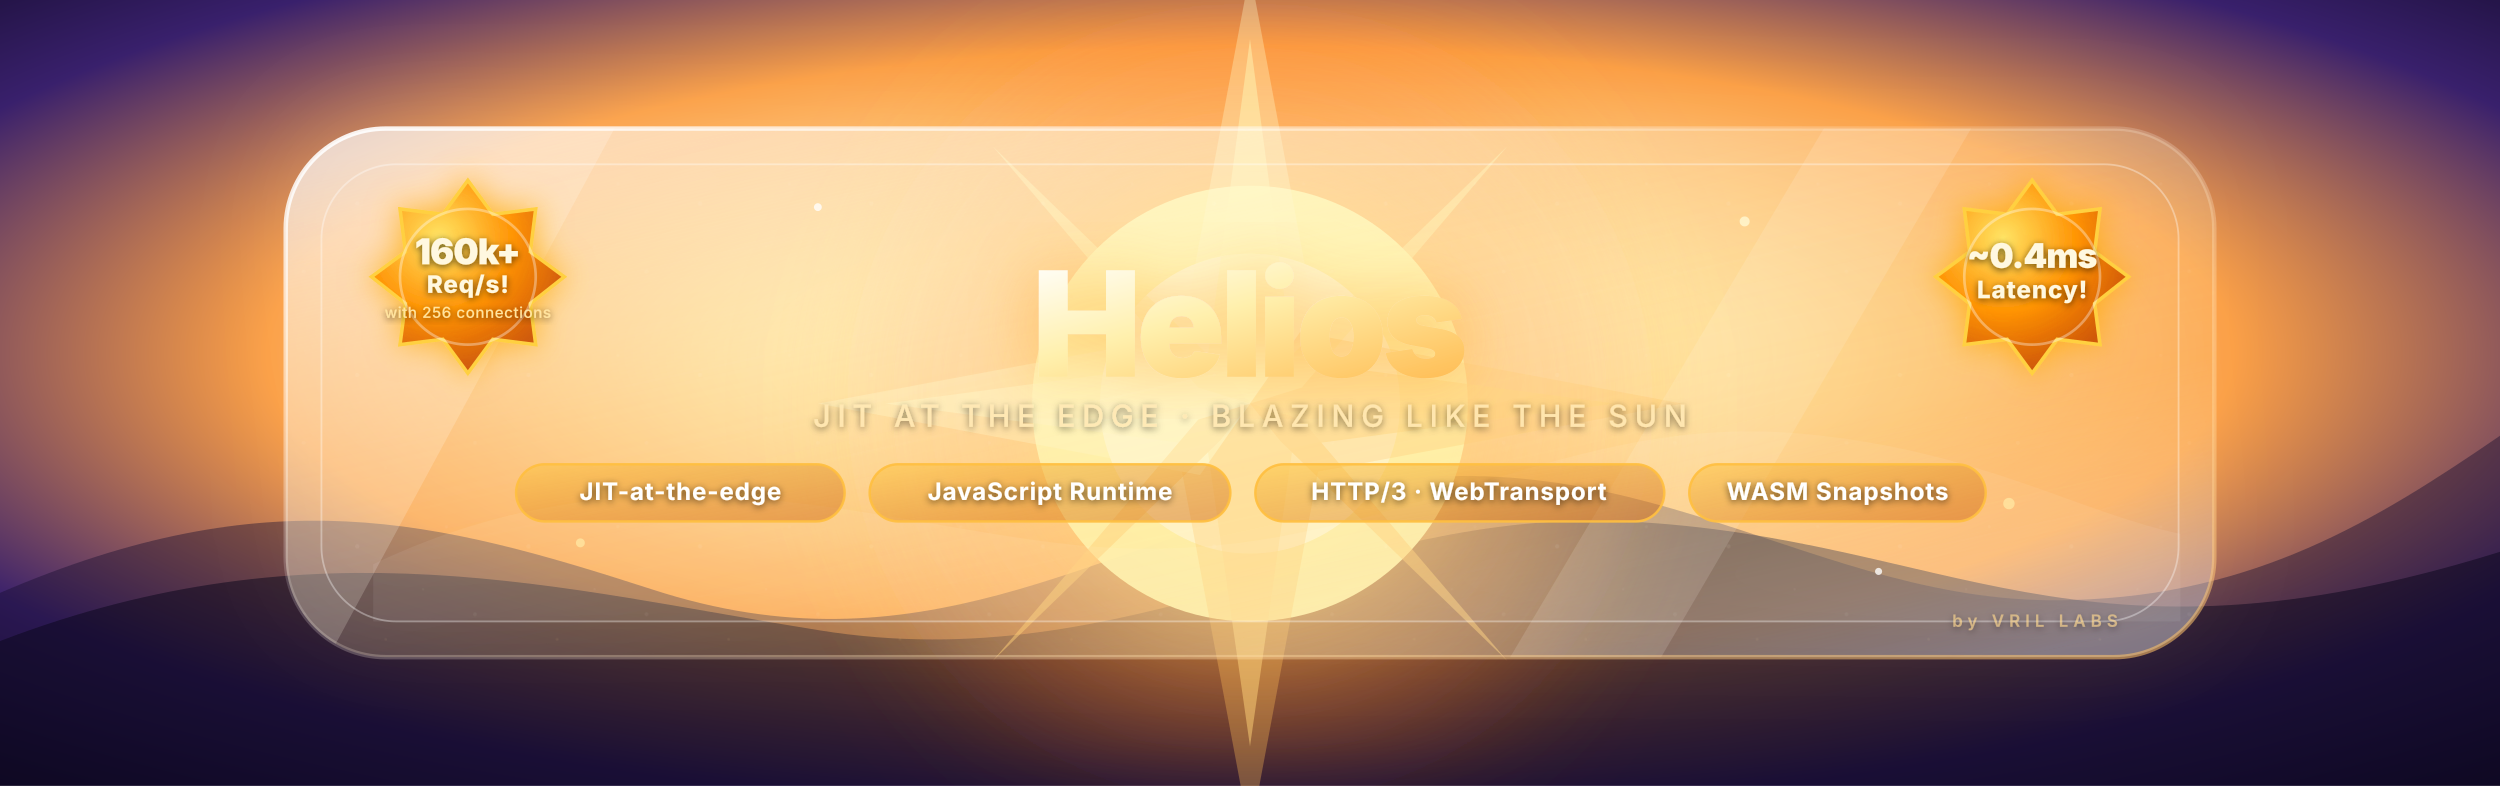
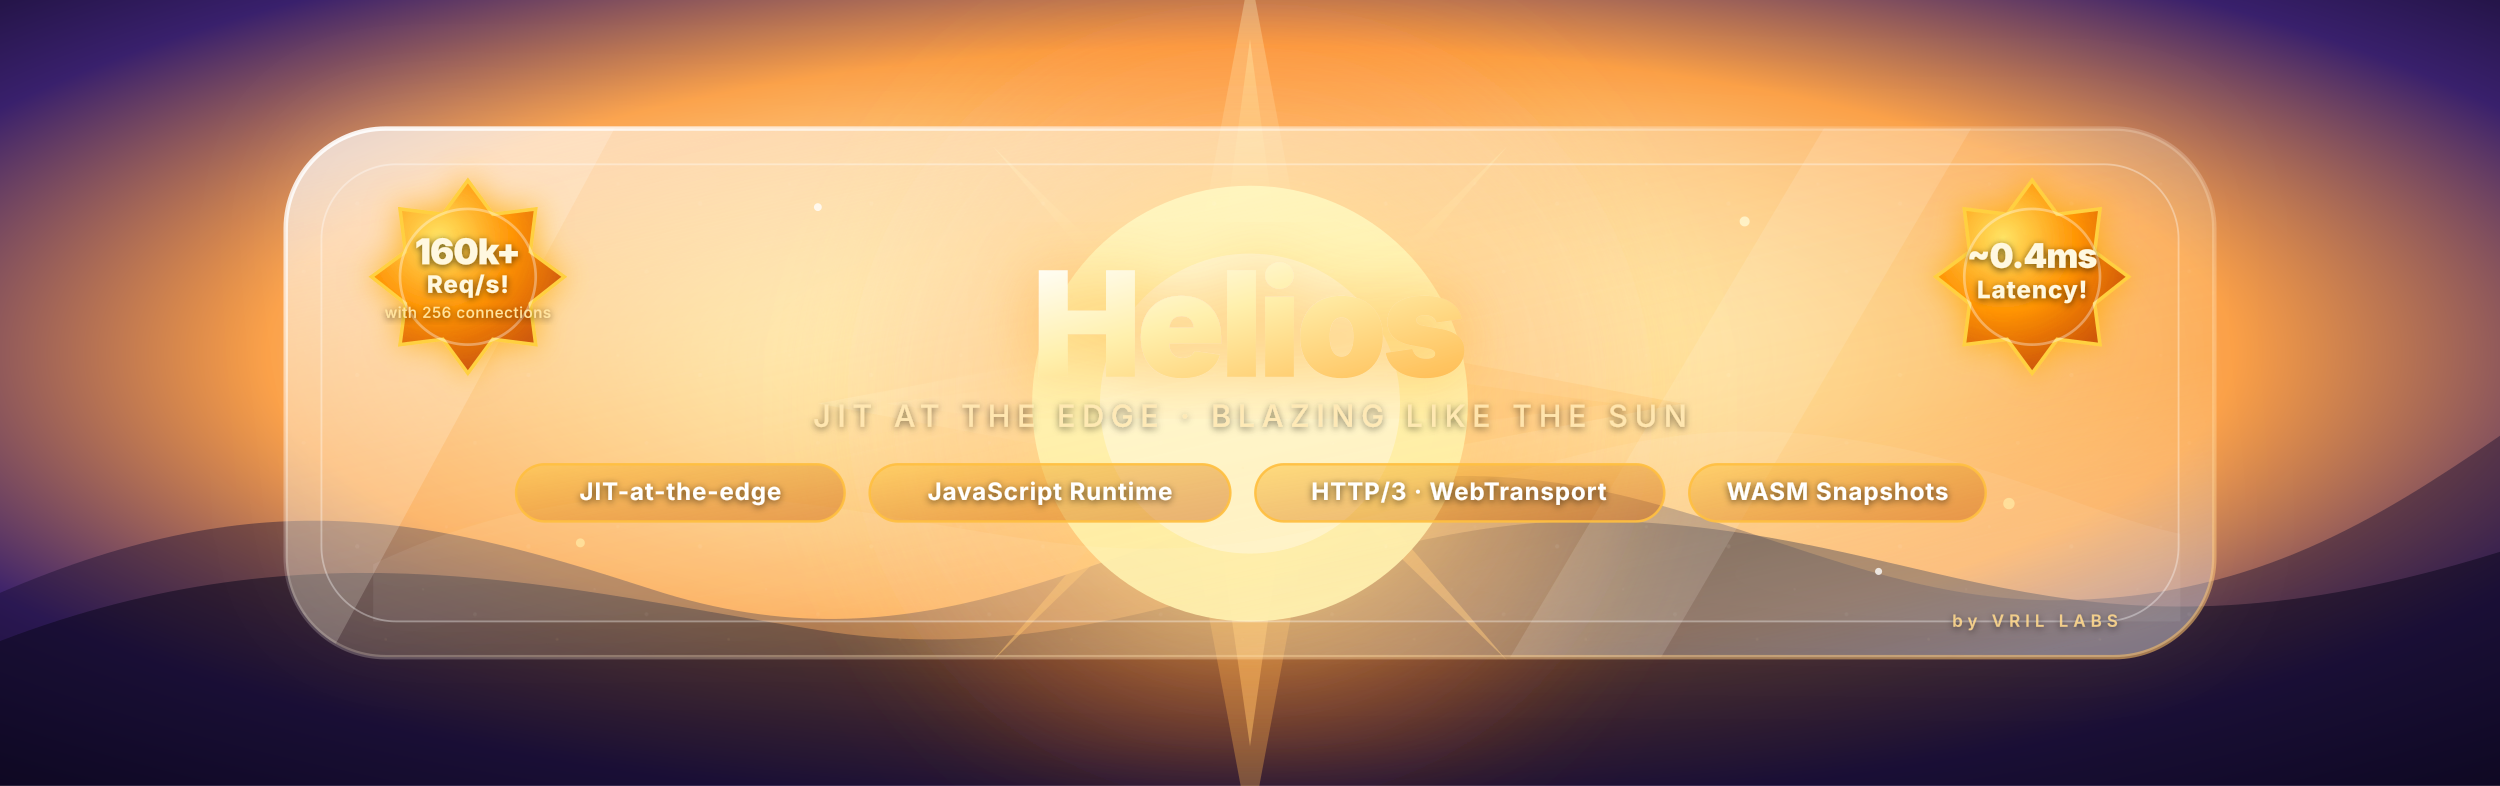
<svg xmlns="http://www.w3.org/2000/svg" width="1400" height="440" viewBox="0 0 1400 440" role="img" aria-labelledby="title desc">
  <defs>
    <radialGradient id="sky" cx="50%" cy="45%" r="75%">
      <stop offset="0%" stop-color="#fff9df" />
      <stop offset="22%" stop-color="#ffe49a" />
      <stop offset="52%" stop-color="#fb9f45" />
      <stop offset="78%" stop-color="#39206c" />
      <stop offset="100%" stop-color="#100925" />
    </radialGradient>
    <radialGradient id="sunGlow" cx="50%" cy="50%" r="50%">
      <stop offset="0%" stop-color="#fff8bd" />
      <stop offset="28%" stop-color="#ffd866" stop-opacity=".96" />
      <stop offset="57%" stop-color="#ff8d36" stop-opacity=".45" />
      <stop offset="100%" stop-color="#ff6c1f" stop-opacity="0" />
    </radialGradient>
    <linearGradient id="glass" x1="10%" y1="0%" x2="90%" y2="100%">
      <stop offset="0%" stop-color="#ffffff" stop-opacity=".58" />
      <stop offset="34%" stop-color="#fff7da" stop-opacity=".25" />
      <stop offset="70%" stop-color="#ffd278" stop-opacity=".16" />
      <stop offset="100%" stop-color="#ffffff" stop-opacity=".36" />
    </linearGradient>
    <linearGradient id="edge" x1="0%" y1="0%" x2="100%" y2="100%">
      <stop offset="0%" stop-color="#ffffff" stop-opacity=".94" />
      <stop offset="42%" stop-color="#ffffff" stop-opacity=".16" />
      <stop offset="100%" stop-color="#ffbf5f" stop-opacity=".58" />
    </linearGradient>
    <linearGradient id="textGold" x1="0%" y1="0%" x2="100%" y2="100%">
      <stop offset="0%" stop-color="#fffefa" />
      <stop offset="42%" stop-color="#fff0ad" />
      <stop offset="100%" stop-color="#ffbd54" />
    </linearGradient>
    <filter id="softBlur" x="-40%" y="-40%" width="180%" height="180%">
      <feGaussianBlur stdDeviation="28" />
    </filter>
    <filter id="glassBlur" x="-8%" y="-14%" width="116%" height="128%">
      <feGaussianBlur in="SourceGraphic" stdDeviation="9" result="blur" />
      <feColorMatrix in="blur" type="matrix" values="1 0 0 0 0.08  0 1 0 0 0.04  0 0 1 0 0  0 0 0 .62 0" />
    </filter>
    <filter id="shadow" x="-20%" y="-28%" width="140%" height="156%">
      <feDropShadow dx="0" dy="28" stdDeviation="30" flood-color="#12081f" flood-opacity=".48" />
      <feDropShadow dx="0" dy="-10" stdDeviation="24" flood-color="#ffffff" flood-opacity=".18" />
    </filter>
    <filter id="textShadow" x="-25%" y="-35%" width="150%" height="170%">
      <feDropShadow dx="0" dy="3" stdDeviation="4" flood-color="#1a0800" flood-opacity=".78" />
      <feDropShadow dx="0" dy="0" stdDeviation="18" flood-color="#ff9200" flood-opacity=".44" />
    </filter>
    <filter id="tagShadow" x="-20%" y="-60%" width="140%" height="220%">
      <feDropShadow dx="0" dy="1" stdDeviation="2" flood-color="#1a0800" flood-opacity=".64" />
    </filter>
    <linearGradient id="badgeFill" x1="0%" y1="0%" x2="100%" y2="100%">
      <stop offset="0%" stop-color="#ffc840" stop-opacity=".54" />
      <stop offset="100%" stop-color="#c95800" stop-opacity=".42" />
    </linearGradient>
    <radialGradient id="achieveBadge" cx="35%" cy="30%" r="70%">
      <stop offset="0%" stop-color="#ffe566" stop-opacity=".97" />
      <stop offset="55%" stop-color="#ff9100" stop-opacity=".93" />
      <stop offset="100%" stop-color="#c94800" stop-opacity=".88" />
    </radialGradient>
    <filter id="achieveGlow" x="-30%" y="-30%" width="160%" height="160%">
      <feDropShadow dx="0" dy="0" stdDeviation="9" flood-color="#ffaa00" flood-opacity=".82" />
    </filter>
    <linearGradient id="starTrail" x1="0%" y1="0%" x2="100%" y2="0%">
      <stop offset="0%" stop-color="#fffde0" stop-opacity=".95" />
      <stop offset="100%" stop-color="#fffde0" stop-opacity="0" />
    </linearGradient>
    <clipPath id="windowClip">
      <rect x="160" y="72" width="1080" height="296" rx="56" />
    </clipPath>
    <pattern id="grain" width="96" height="96" patternUnits="userSpaceOnUse">
      <circle cx="8" cy="18" r="1.2" fill="#fff" opacity=".18" />
      <circle cx="58" cy="7" r=".9" fill="#fff" opacity=".12" />
      <circle cx="74" cy="56" r="1.1" fill="#fff" opacity=".13" />
      <circle cx="24" cy="70" r=".8" fill="#ffd88b" opacity=".16" />
      <circle cx="45" cy="42" r=".7" fill="#fff" opacity=".1" />
    </pattern>
    <style>
      @media (prefers-reduced-motion: reduce) {
        .ray, .spark, .orb, .shine, .sstar, .ufo-anim { animation: none !important; }
      }

      .ray {
        animation: rotateRays 19s linear infinite;
        transform-origin: 700px 226px;
      }

      .ray-slow {
        animation-duration: 31s;
        animation-direction: reverse;
      }

      .spark {
        animation: drift 7s ease-in-out infinite;
      }

      .spark:nth-of-type(2n) {
        animation-duration: 9s;
        animation-delay: -2s;
      }

      .spark:nth-of-type(3n) {
        animation-duration: 11s;
        animation-delay: -5s;
      }

      .orb {
        animation: breathe 5.5s ease-in-out infinite;
        transform-origin: 700px 226px;
      }

      .shine {
        animation: sweep 8s ease-in-out infinite;
        transform-origin: 700px 220px;
      }

      @keyframes rotateRays {
        from { transform: rotate(0deg); }
        to { transform: rotate(360deg); }
      }

      @keyframes drift {
        0%, 100% { transform: translate3d(0, 0, 0); opacity: .42; }
        50% { transform: translate3d(18px, -16px, 0); opacity: .92; }
      }

      @keyframes breathe {
        0%, 100% { transform: scale(.985); opacity: .9; }
        50% { transform: scale(1.045); opacity: 1; }
      }

      @keyframes sweep {
        0%, 100% { transform: translateX(-150px) rotate(-9deg); opacity: .08; }
        46%, 58% { transform: translateX(150px) rotate(-9deg); opacity: .42; }
      }

      .sstar, .ufo-anim {
        opacity: 0;
      }

      @keyframes shootStar {
        0%   { transform: translateX(0);      opacity: 0; }
        4%   { opacity: .88; }
        16%  { transform: translateX(-420px); opacity: 0; }
        100% { transform: translateX(-420px); opacity: 0; }
      }

      @keyframes ufoFly {
-         0%, 4.9%  { transform: translateX(1380px); opacity: 0; }
-         5%        { transform: translateX(1280px); opacity: 1; }
-         5.8%      { transform: translateX(1180px); opacity: .80; }
-         13%       { transform: translateX(150px);  opacity: .80; }
-         14.5%     { transform: translateX(144px);  opacity: 0; }
+         0%, 2.9% { transform: translateX(1380px); opacity: 0; }
+         3%        { transform: translateX(1260px); opacity: 1; }
+         7%        { transform: translateX(150px);  opacity: .88; }
+         7.8%      { transform: translateX(144px);  opacity: 0; }
        100%      { transform: translateX(144px);  opacity: 0; }
      }

      @keyframes portalOpen {
-         0%, 11%   { transform: scale(0);   opacity: 0; }
-         13%       { transform: scale(1);   opacity: .76; }
-         14.2%     { transform: scale(1.6); opacity: .38; }
-         15.5%     { transform: scale(2.5); opacity: 0; }
+         0%, 7.5%  { transform: scale(0);   opacity: 0; }
+         8.2%      { transform: scale(1);   opacity: .76; }
+         9%        { transform: scale(1.6); opacity: .38; }
+         10%       { transform: scale(2.5); opacity: 0; }
        100%      { transform: scale(2.5); opacity: 0; }
      }
    </style>
  </defs>
  <rect width="1400" height="440" fill="url(#sky)" />
  <path d="M0 332C151 267 244 291 365 330c150 49 244-23 376-54 174-41 274 65 420 60 102-3 169-44 239-92v196H0Z" fill="#150d2d" opacity=".42" />
  <path d="M0 359c177-68 314-29 459-6 174 28 294-69 452-61 181 9 252 91 489 17v131H0Z" fill="#09051a" opacity=".52" />
  <g id="shootingStars">
    <g transform="translate(1080,28) rotate(-35)">
      <rect class="sstar" x="0" y="-1.2" width="160" height="2.4" rx="1.2" fill="url(#starTrail)" style="animation:shootStar 24s ease-in -1s infinite;" />
    </g>
    <g transform="translate(780,15) rotate(-32)">
      <rect class="sstar" x="0" y="-1" width="130" height="2" rx="1" fill="url(#starTrail)" style="animation:shootStar 31s ease-in -9s infinite;" />
    </g>
    <g transform="translate(1260,55) rotate(-38)">
      <rect class="sstar" x="0" y="-1.3" width="180" height="2.6" rx="1.3" fill="url(#starTrail)" style="animation:shootStar 19s ease-in -5s infinite;" />
    </g>
    <g transform="translate(580,8) rotate(-30)">
      <rect class="sstar" x="0" y="-1" width="120" height="2" rx="1" fill="url(#starTrail)" style="animation:shootStar 27s ease-in -18s infinite;" />
    </g>
    <g transform="translate(950,70) rotate(-36)">
      <rect class="sstar" x="0" y="-1.1" width="145" height="2.2" rx="1.1" fill="url(#starTrail)" style="animation:shootStar 22s ease-in -13s infinite;" />
    </g>
  </g>
  <g id="ufoScene" transform="translate(0,48)">
    <g class="ufo-anim" style="animation:ufoFly 65s ease-in 0s infinite;">
-       <rect x="18" y="-1" width="210" height="2" rx="1" fill="url(#starTrail)" opacity=".52" />
-       <rect x="18" y="3.5" width="150" height="1.2" rx=".6" fill="url(#starTrail)" opacity=".28" />
-       <rect x="18" y="-4.5" width="115" height="1.2" rx=".6" fill="url(#starTrail)" opacity=".22" />
+       <rect x="18" y="-1" width="280" height="2" rx="1" fill="url(#starTrail)" opacity=".58" />
+       <rect x="18" y="3.5" width="200" height="1.2" rx=".6" fill="url(#starTrail)" opacity=".32" />
+       <rect x="18" y="-4.5" width="155" height="1.2" rx=".6" fill="url(#starTrail)" opacity=".26" />
      <ellipse cx="0" cy="0" rx="22" ry="7" fill="#fffde0" opacity=".84" />
      <ellipse cx="0" cy="-6" rx="10" ry="5" fill="#fffde0" opacity=".68" />
      <circle cx="0" cy="-6" r="2.5" fill="#fffde0" opacity=".42" />
      <rect x="-18" y="5" width="36" height="1.5" rx=".75" fill="#fffde0" opacity=".36" />
    </g>
    <g transform="translate(150,0)">
      <circle cx="0" cy="0" r="20" fill="none" stroke="#fffde0" stroke-width="1.6" class="ufo-anim" style="animation:portalOpen 65s ease-out 0s infinite;                      transform-box:fill-box; transform-origin:center;" />
      <circle cx="0" cy="0" r="12" fill="none" stroke="#fffde0" stroke-width=".8" opacity=".55" class="ufo-anim" style="animation:portalOpen 65s ease-out 0s infinite;                      transform-box:fill-box; transform-origin:center;" />
    </g>
-   </g>
-   <g class="orb">
-     <circle cx="700" cy="226" r="250" fill="url(#sunGlow)" filter="url(#softBlur)" />
-     <circle cx="700" cy="226" r="122" fill="#fff2a3" opacity=".94" />
-     <circle cx="700" cy="226" r="84" fill="#fff9d7" opacity=".86" />
  </g>
  <g class="ray" opacity=".5">
    <path d="M700 22 724 202 700 226 676 202Z" fill="#fff3a8" />
    <path d="M700 418 724 250 700 226 676 250Z" fill="#ffe08c" />
    <path d="M496 226 676 202 700 226 676 250Z" fill="#fff4bd" />
    <path d="M904 226 724 202 700 226 724 250Z" fill="#ffd06c" />
    <path d="M556 82 683 205 700 226 671 217Z" fill="#fff0a2" />
    <path d="M844 370 717 247 700 226 729 235Z" fill="#ffc35d" />
    <path d="M844 82 717 205 700 226 729 217Z" fill="#fff0a2" />
    <path d="M556 370 683 247 700 226 671 235Z" fill="#ffc35d" />
  </g>
  <g class="ray ray-slow" opacity=".34">
    <path d="M700 -16 740 198 700 226 660 198Z" fill="#fff8c6" />
    <path d="M700 468 740 254 700 226 660 254Z" fill="#ffbb56" />
    <path d="M458 226 672 186 700 226 672 266Z" fill="#fff8c6" />
    <path d="M942 226 728 186 700 226 728 266Z" fill="#ffbb56" />
+   </g>
+   <g class="orb">
+     <circle cx="700" cy="226" r="250" fill="url(#sunGlow)" filter="url(#softBlur)" />
+     <circle cx="700" cy="226" r="122" fill="#fff2a3" opacity=".94" />
+     <circle cx="700" cy="226" r="84" fill="#fff9d7" opacity=".86" />
  </g>
  <g clip-path="url(#windowClip)" opacity=".88">
    <rect x="130" y="44" width="1140" height="352" fill="#fff" opacity=".08" filter="url(#glassBlur)" />
    <circle cx="700" cy="226" r="220" fill="#fff6bd" opacity=".18" filter="url(#softBlur)" />
    <path class="shine" d="M195 0h188l-238 440H-43Z" fill="#fff" opacity=".22" />
    <path class="shine" d="M1064 0h82L888 440h-85Z" fill="#fff" opacity=".16" style="animation-delay:-3s" />
    <rect width="1400" height="440" fill="url(#grain)" opacity=".45" />
  </g>
  <rect x="160" y="72" width="1080" height="296" rx="56" fill="url(#glass)" stroke="url(#edge)" stroke-width="2.5" filter="url(#shadow)" />
  <rect x="180" y="92" width="1040" height="256" rx="42" fill="none" stroke="#fff" stroke-opacity=".35" />
  <path d="M209 316c151-72 277-23 391-11 168 18 263-76 410-62 98 9 154 44 211 56v49H209Z" fill="#fff" opacity=".07" />
  <g opacity=".78">
    <circle class="spark" cx="244" cy="128" r="3" fill="#fff8d3" />
    <circle class="spark" cx="325" cy="304" r="2.5" fill="#ffe7a1" />
    <circle class="spark" cx="458" cy="116" r="2.2" fill="#fff" />
    <circle class="spark" cx="977" cy="124" r="2.8" fill="#fff8d3" />
    <circle class="spark" cx="1125" cy="282" r="3.2" fill="#ffe7a1" />
    <circle class="spark" cx="1052" cy="320" r="2" fill="#fff" />
  </g>
  <g text-anchor="middle">
    <text x="700" y="211" fill="url(#textGold)" font-family="Inter, ui-sans-serif, system-ui, -apple-system, BlinkMacSystemFont, 'Segoe UI', sans-serif" font-size="82" font-weight="900" letter-spacing="-3" filter="url(#textShadow)">Helios</text>
    <text x="700" y="239" fill="#ffe8b4" font-family="Inter, ui-sans-serif, system-ui, -apple-system, BlinkMacSystemFont, 'Segoe UI', sans-serif" font-size="17" font-weight="500" letter-spacing="3.8" filter="url(#tagShadow)" opacity=".86">JIT AT THE EDGE · BLAZING LIKE THE SUN</text>
  </g>
  <rect x="289" y="260" width="184" height="32" rx="16" fill="url(#badgeFill)" stroke="#ffbf40" stroke-width="1.4" stroke-opacity=".92" />
  <text x="381" y="280" text-anchor="middle" fill="#fff" font-family="Inter, ui-sans-serif, system-ui, -apple-system, BlinkMacSystemFont, 'Segoe UI', sans-serif" font-size="13.5" font-weight="700" letter-spacing=".5" filter="url(#tagShadow)">JIT-at-the-edge</text>
  <rect x="487" y="260" width="202" height="32" rx="16" fill="url(#badgeFill)" stroke="#ffbf40" stroke-width="1.4" stroke-opacity=".92" />
  <text x="588" y="280" text-anchor="middle" fill="#fff" font-family="Inter, ui-sans-serif, system-ui, -apple-system, BlinkMacSystemFont, 'Segoe UI', sans-serif" font-size="13.5" font-weight="700" letter-spacing=".5" filter="url(#tagShadow)">JavaScript Runtime</text>
  <rect x="703" y="260" width="229" height="32" rx="16" fill="url(#badgeFill)" stroke="#ffbf40" stroke-width="1.4" stroke-opacity=".92" />
  <text x="817" y="280" text-anchor="middle" fill="#fff" font-family="Inter, ui-sans-serif, system-ui, -apple-system, BlinkMacSystemFont, 'Segoe UI', sans-serif" font-size="13.5" font-weight="700" letter-spacing=".5" filter="url(#tagShadow)">HTTP/3 · WebTransport</text>
  <rect x="946" y="260" width="166" height="32" rx="16" fill="url(#badgeFill)" stroke="#ffbf40" stroke-width="1.4" stroke-opacity=".92" />
  <text x="1029" y="280" text-anchor="middle" fill="#fff" font-family="Inter, ui-sans-serif, system-ui, -apple-system, BlinkMacSystemFont, 'Segoe UI', sans-serif" font-size="13.5" font-weight="700" letter-spacing=".5" filter="url(#tagShadow)">WASM Snapshots</text>
  <polygon points="262,101 276,120 300,117 297,141 316,155 297,170 300,193 276,190 262,209 248,190 224,193 227,170 208,155 227,141 224,117 248,120" fill="url(#achieveBadge)" stroke="#ffd040" stroke-width="2" filter="url(#achieveGlow)" />
  <circle cx="262" cy="155" r="38" fill="none" stroke="#fff" stroke-width="1.5" stroke-opacity=".35" />
  <text x="262" y="148" text-anchor="middle" fill="#fff8e0" font-family="Inter, ui-sans-serif, system-ui, -apple-system, BlinkMacSystemFont, 'Segoe UI', sans-serif" font-size="20" font-weight="900" letter-spacing="-.5" filter="url(#tagShadow)">160k+</text>
  <text x="262" y="164" text-anchor="middle" fill="#fff8e0" font-family="Inter, ui-sans-serif, system-ui, -apple-system, BlinkMacSystemFont, 'Segoe UI', sans-serif" font-size="13.5" font-weight="800" letter-spacing=".5" filter="url(#tagShadow)">Req/s!</text>
  <text x="262" y="178" text-anchor="middle" fill="#ffe4a0" font-family="Inter, ui-sans-serif, system-ui, -apple-system, BlinkMacSystemFont, 'Segoe UI', sans-serif" font-size="8.5" font-weight="500" letter-spacing=".3" filter="url(#tagShadow)">with 256 connections</text>
  <polygon points="1138,101 1152,120 1176,117 1173,141 1192,155 1173,170 1176,193 1152,190 1138,209 1124,190 1100,193 1103,170 1084,155 1103,141 1100,117 1124,120" fill="url(#achieveBadge)" stroke="#ffd040" stroke-width="2" filter="url(#achieveGlow)" />
  <circle cx="1138" cy="155" r="38" fill="none" stroke="#fff" stroke-width="1.5" stroke-opacity=".35" />
  <text x="1138" y="150" text-anchor="middle" fill="#fff8e0" font-family="Inter, ui-sans-serif, system-ui, -apple-system, BlinkMacSystemFont, 'Segoe UI', sans-serif" font-size="19" font-weight="900" letter-spacing="-.5" filter="url(#tagShadow)">~0.4ms</text>
  <text x="1138" y="167" text-anchor="middle" fill="#fff8e0" font-family="Inter, ui-sans-serif, system-ui, -apple-system, BlinkMacSystemFont, 'Segoe UI', sans-serif" font-size="13.5" font-weight="800" letter-spacing=".5" filter="url(#tagShadow)">Latency!</text>
-   <text x="1186" y="351" text-anchor="end" fill="#ffd88b" font-family="Inter, ui-sans-serif, system-ui, -apple-system, BlinkMacSystemFont, 'Segoe UI', sans-serif" font-size="9.5" font-weight="600" letter-spacing="2.8" opacity=".62" filter="url(#tagShadow)">by VRIL LABS</text>
+   <g style="isolation:isolate">
+     <text x="1186" y="351" text-anchor="end" fill="#ffd88b" font-family="Inter, ui-sans-serif, system-ui, -apple-system, BlinkMacSystemFont, 'Segoe UI', sans-serif" font-size="9.5" font-weight="600" letter-spacing="2.8" opacity=".88" filter="url(#tagShadow)">by VRIL LABS</text>
+   </g>
</svg>
